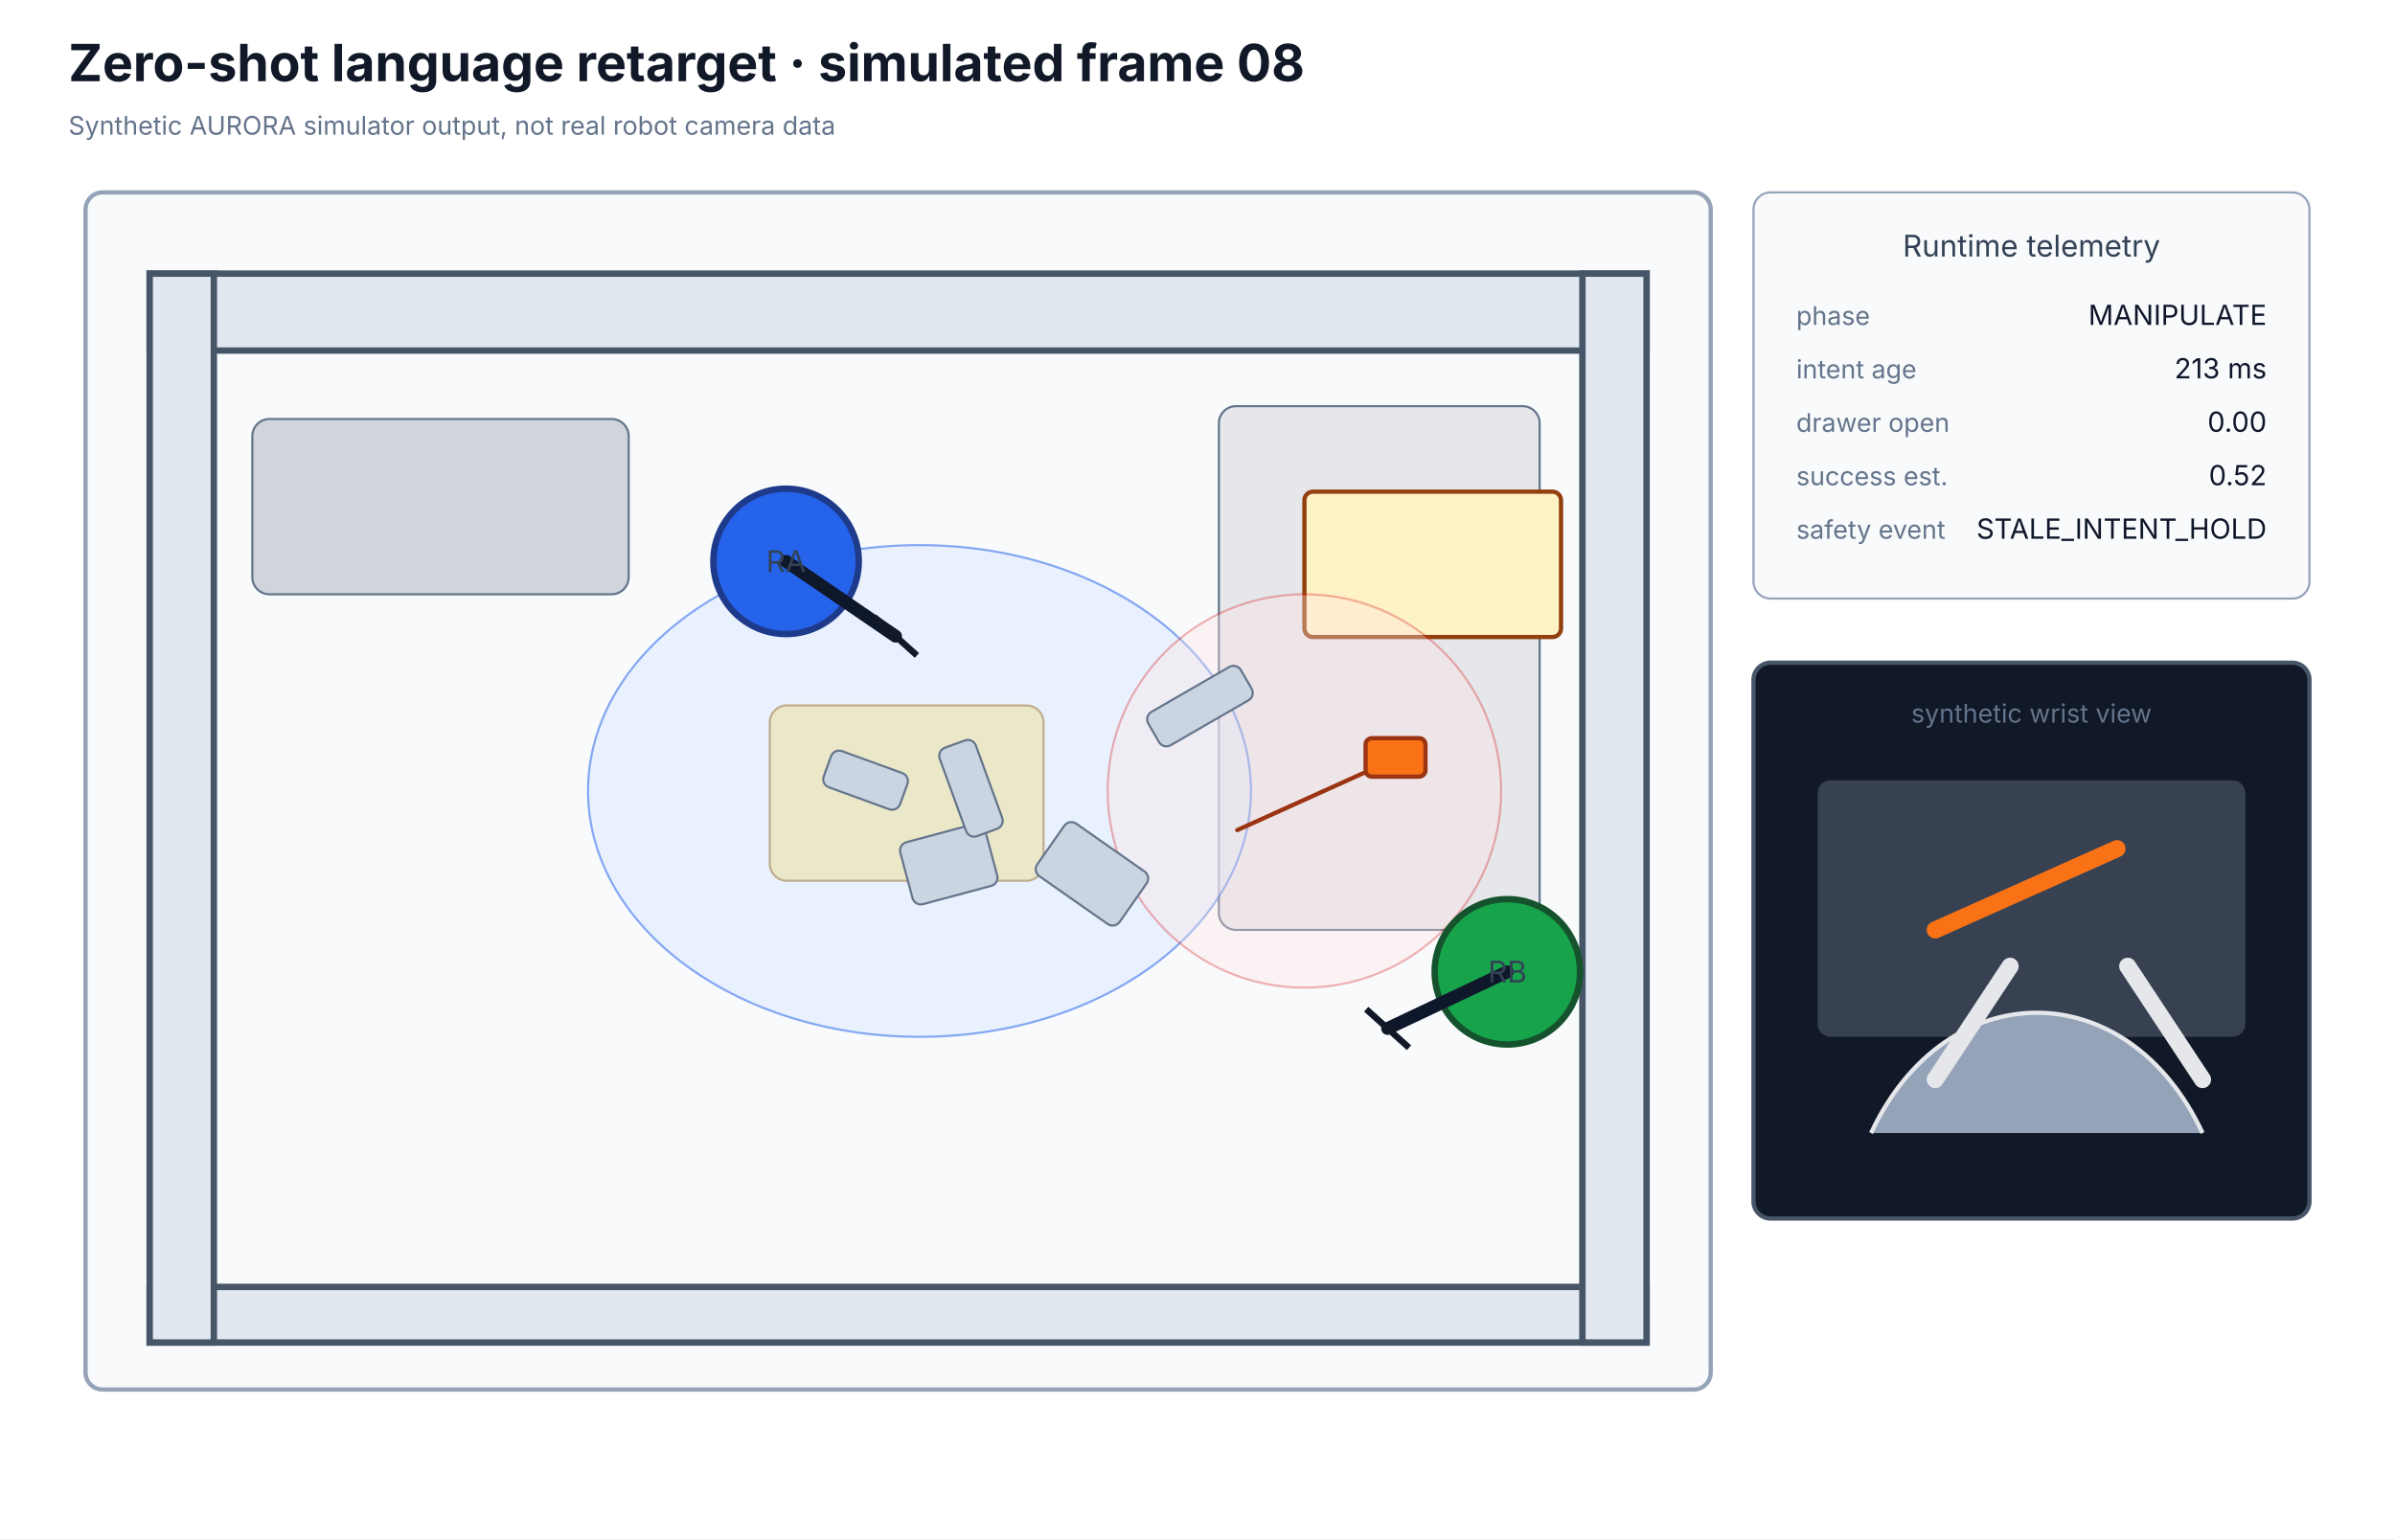
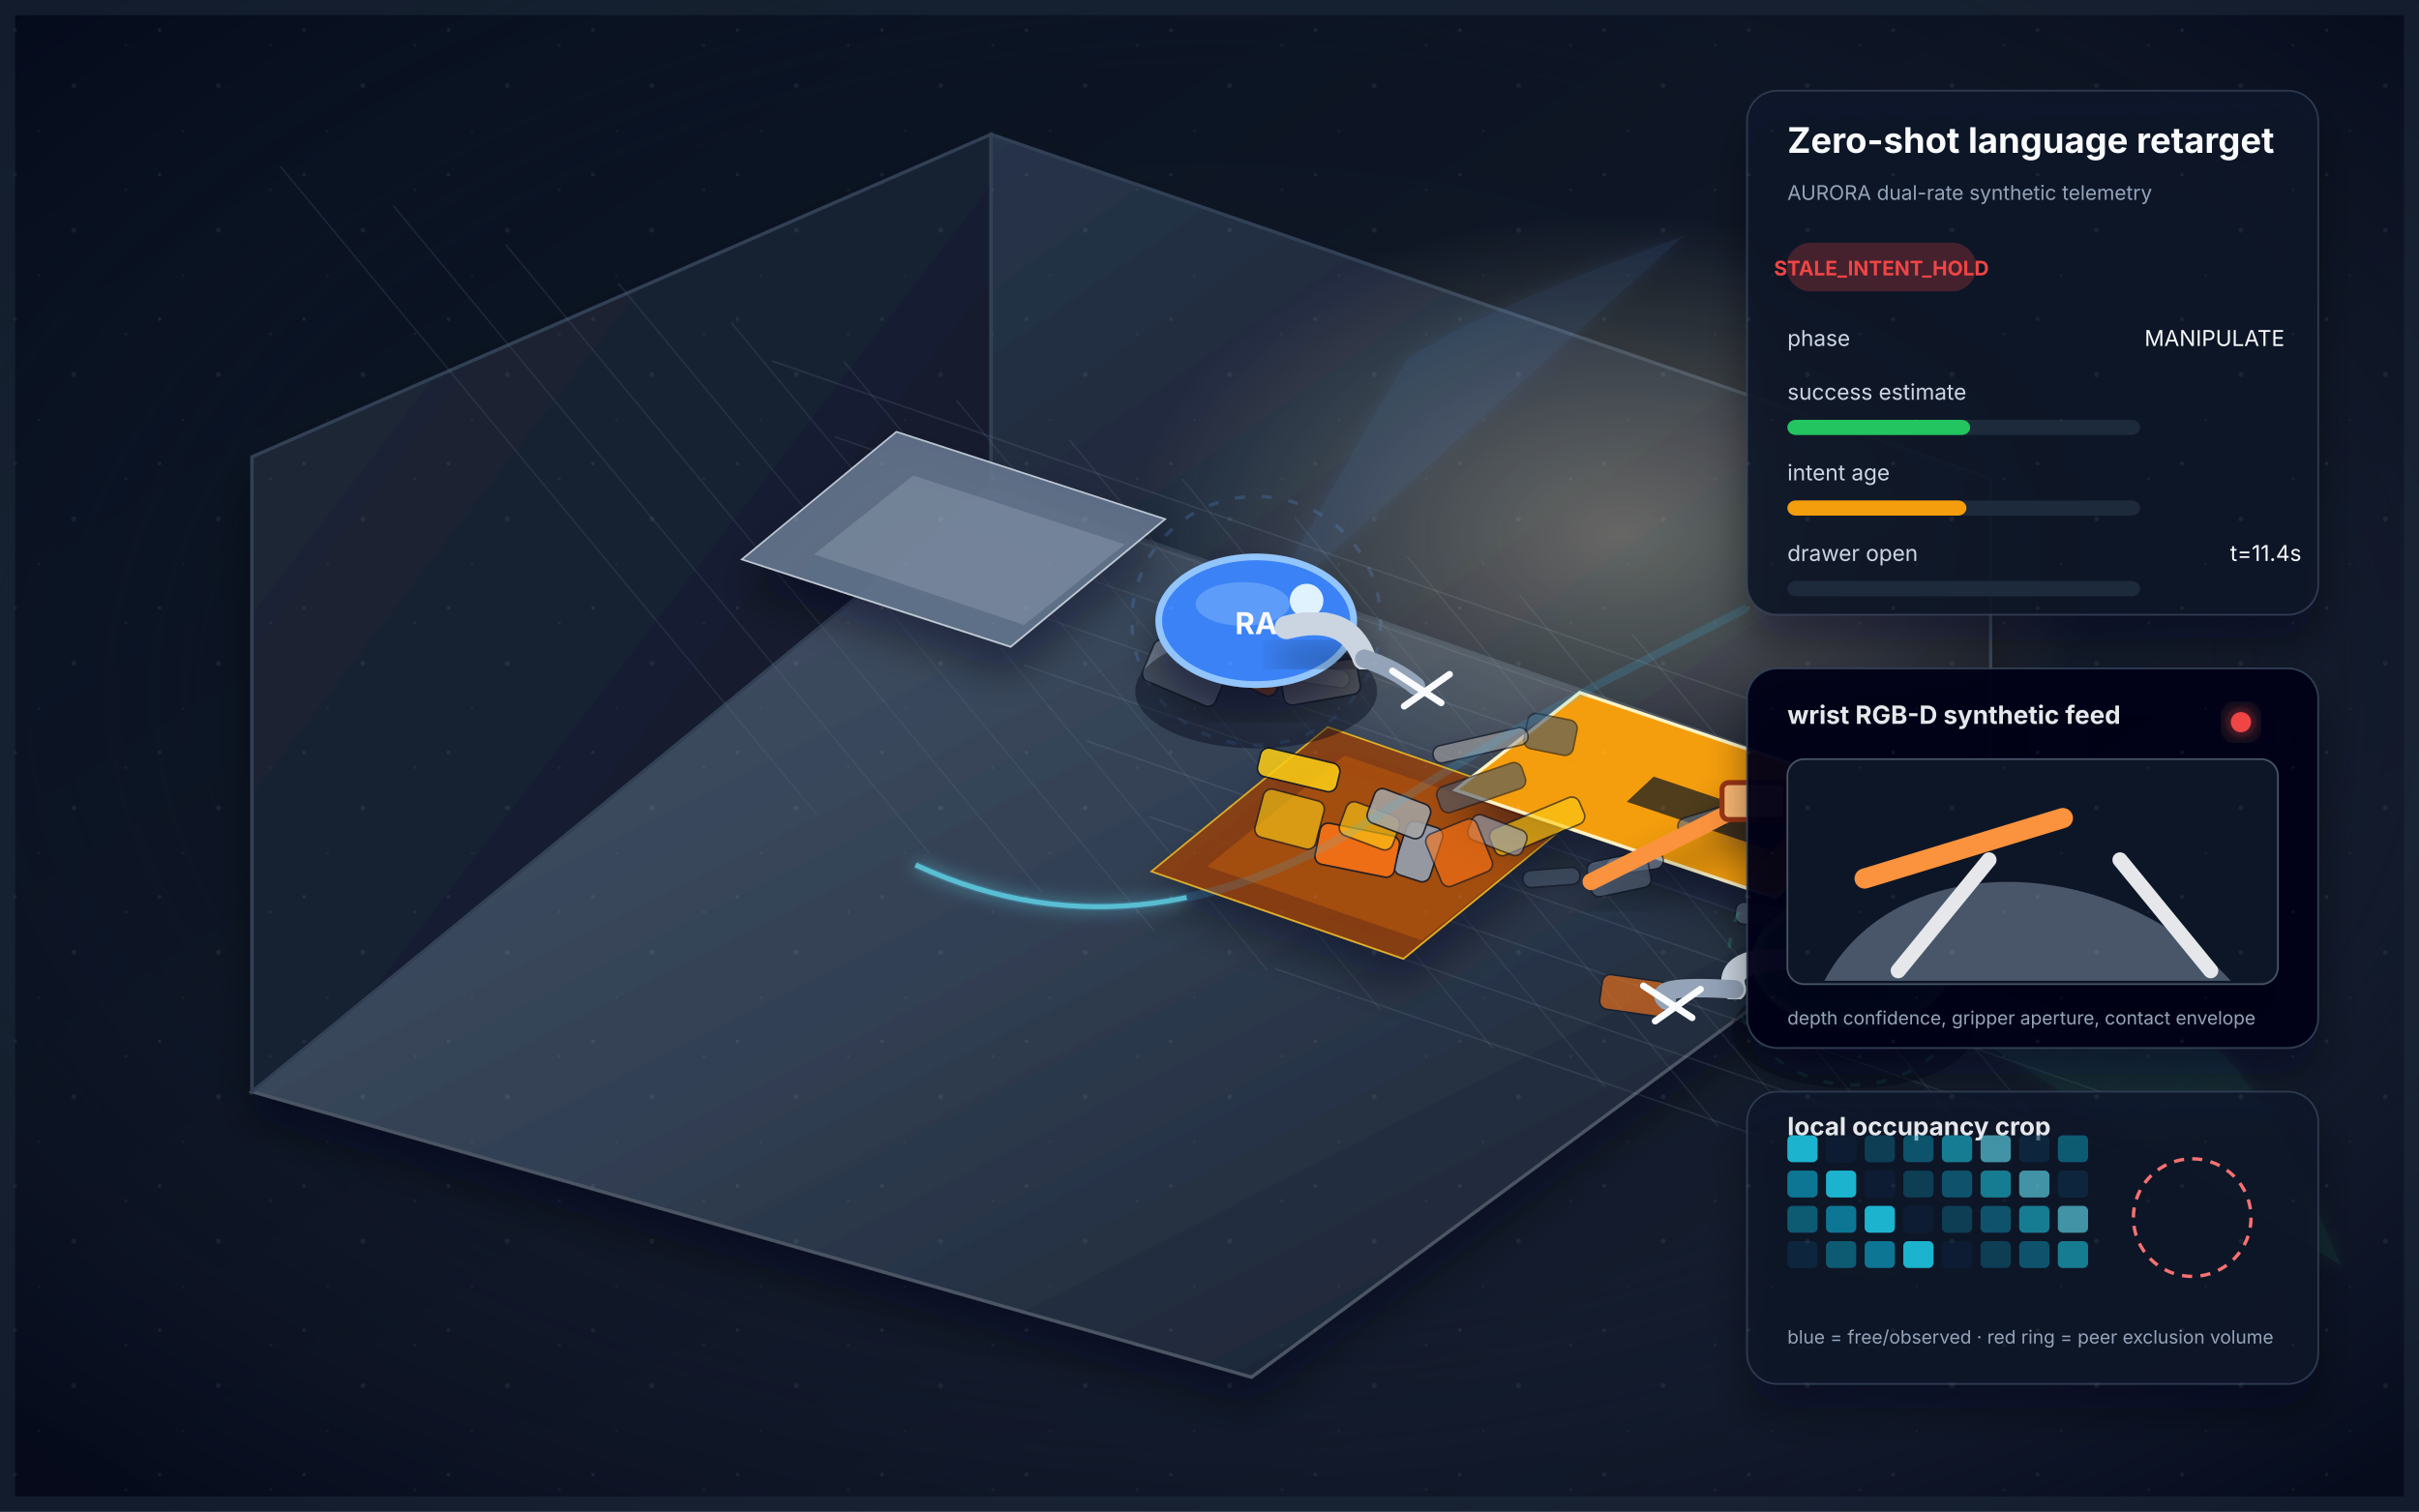
- <svg xmlns="http://www.w3.org/2000/svg" width="1120" height="720" viewBox="0 0 1120 720">
-   <style>text{font-family:Inter,Arial,sans-serif}.title{font-size:24px;font-weight:700;fill:#111827}.label{font-size:14px;fill:#334155}.small{font-size:12px;fill:#64748b}.hud{font-size:13px;fill:#0f172a}.wall{fill:#e2e8f0;stroke:#475569;stroke-width:3}.floor{fill:#f8fafc}.zone{fill:#dbeafe;stroke:#2563eb;stroke-width:1;opacity:.55}.danger{fill:#fee2e2;stroke:#dc2626;stroke-width:1}.drawer{fill:#fef3c7;stroke:#92400e;stroke-width:2}.clutter{fill:#cbd5e1;stroke:#64748b;stroke-width:1}.tool{fill:#f97316;stroke:#9a3412;stroke-width:2}.robotA{fill:#2563eb;stroke:#1e3a8a;stroke-width:3}.robotB{fill:#16a34a;stroke:#14532d;stroke-width:3}.arm{stroke:#0f172a;stroke-width:6;stroke-linecap:round}.grip{stroke:#111827;stroke-width:3}</style>
-   <rect width="100%" height="100%" fill="#ffffff" />
-   <text x="32.0" y="38.0" class="title" text-anchor="start">Zero-shot language retarget · simulated frame 08</text>
-   <text x="32.0" y="63.0" class="small" text-anchor="start">Synthetic AURORA simulator output, not real robot camera data</text>
-   <rect x="40" y="90" width="760" height="560" rx="8" class="floor" stroke="#94a3b8" stroke-width="2" />
-   <rect x="70" y="128" width="700" height="36" class="wall" />
-   <rect x="70" y="602" width="700" height="26" class="wall" />
-   <rect x="70" y="128" width="30" height="500" class="wall" />
-   <rect x="740" y="128" width="30" height="500" class="wall" />
-   <rect x="118" y="196" width="176" height="82" rx="8" fill="#d1d5db" stroke="#64748b" />
-   <rect x="570" y="190" width="150" height="245" rx="8" fill="#e5e7eb" stroke="#64748b" />
-   <rect x="610.0" y="230" width="120.0" height="68" rx="4" class="drawer" />
-   <rect x="360" y="330" width="128" height="82" rx="8" fill="#fde68a" stroke="#a16207" />
-   <ellipse cx="430" cy="370" rx="155" ry="115" class="zone" />
-   <circle cx="610" cy="370" r="92" class="danger" opacity=".35" />
-   <rect x="390" y="350" width="38" height="18" rx="4" class="clutter" transform="rotate(20 390 350)" />
-   <rect x="420" y="395" width="41" height="30" rx="4" class="clutter" transform="rotate(-15 420 395)" />
-   <rect x="455" y="345" width="44" height="18" rx="4" class="clutter" transform="rotate(70 455 345)" />
-   <rect x="500" y="383" width="47" height="30" rx="4" class="clutter" transform="rotate(35 500 383)" />
-   <rect x="535" y="335" width="50" height="18" rx="4" class="clutter" transform="rotate(-30 535 335)" />
-   <path d="M 578.6 388.3 L 651.6 355.3" class="tool" stroke-width="8" stroke-linecap="round" />
-   <rect x="638.6" y="345.3" width="28" height="18" rx="3" class="tool" />
-   <circle cx="367.6" cy="262.6" r="34" class="robotA" />
-   <line x1="367.6" y1="262.6" x2="418.8" y2="297.6" class="arm" />
-   <line x1="408.8" y1="288.6" x2="428.8" y2="306.6" class="grip" />
-   <text x="367.6" y="267.6" class="label" text-anchor="middle">RA</text>
-   <circle cx="704.9" cy="454.6" r="34" class="robotB" />
-   <line x1="704.9" y1="454.6" x2="648.9" y2="481.1" class="arm" />
-   <line x1="638.9" y1="472.1" x2="658.9" y2="490.1" class="grip" />
-   <text x="704.9" y="459.6" class="label" text-anchor="middle">RB</text>
-   <rect x="820" y="90" width="260" height="190" rx="8" fill="#f8fafc" stroke="#94a3b8" />
-   <text x="950.0" y="120.0" class="label" text-anchor="middle">Runtime telemetry</text>
-   <text x="840.0" y="152.0" class="small" text-anchor="start">phase</text>
-   <text x="1060.0" y="152.0" class="hud" text-anchor="end">MANIPULATE</text>
-   <text x="840.0" y="177.0" class="small" text-anchor="start">intent age</text>
-   <text x="1060.0" y="177.0" class="hud" text-anchor="end">213 ms</text>
-   <text x="840.0" y="202.0" class="small" text-anchor="start">drawer open</text>
-   <text x="1060.0" y="202.0" class="hud" text-anchor="end">0.00</text>
-   <text x="840.0" y="227.0" class="small" text-anchor="start">success est.</text>
-   <text x="1060.0" y="227.0" class="hud" text-anchor="end">0.52</text>
-   <text x="840.0" y="252.0" class="small" text-anchor="start">safety event</text>
-   <text x="1060.0" y="252.0" class="hud" text-anchor="end">STALE_INTENT_HOLD</text>
-   <rect x="820" y="310" width="260" height="260" rx="8" fill="#111827" stroke="#475569" stroke-width="2" />
-   <text x="950.0" y="338.0" class="small" text-anchor="middle">synthetic wrist view</text>
-   <rect x="850" y="365" width="200" height="120" rx="6" fill="#374151" />
-   <path d="M 875 530 C 910 455, 995 455, 1030 530" fill="#94a3b8" stroke="#e5e7eb" stroke-width="2" />
-   <line x1="905" y1="505" x2="940" y2="452" stroke="#e5e7eb" stroke-width="8" stroke-linecap="round" />
-   <line x1="995" y1="452" x2="1030" y2="505" stroke="#e5e7eb" stroke-width="8" stroke-linecap="round" />
-   <path d="M 905 435 L 990 397" stroke="#f97316" stroke-width="8" stroke-linecap="round" />
+ <svg xmlns="http://www.w3.org/2000/svg" width="1440" height="900" viewBox="0 0 1440 900">
+   <defs>
+     <linearGradient id="bg" x1="0" y1="0" x2="1" y2="1">
+       <stop offset="0" stop-color="#07111f" />
+       <stop offset="0.55" stop-color="#111827" />
+       <stop offset="1" stop-color="#172033" />
+     </linearGradient>
+     <radialGradient id="vignette" cx="50%" cy="46%" r="70%">
+       <stop offset="0" stop-color="#ffffff" stop-opacity="0.07" />
+       <stop offset="0.58" stop-color="#0f172a" stop-opacity="0" />
+       <stop offset="1" stop-color="#020617" stop-opacity="0.82" />
+     </radialGradient>
+     <linearGradient id="floorGrad" x1="0" y1="0" x2="1" y2="1">
+       <stop offset="0" stop-color="#475569" />
+       <stop offset="0.45" stop-color="#334155" />
+       <stop offset="1" stop-color="#111827" />
+     </linearGradient>
+     <linearGradient id="wallLeft" x1="0" y1="0" x2="1" y2="1">
+       <stop offset="0" stop-color="#1f2937" />
+       <stop offset="1" stop-color="#0f172a" />
+     </linearGradient>
+     <linearGradient id="wallRight" x1="0" y1="0" x2="1" y2="1">
+       <stop offset="0" stop-color="#273449" />
+       <stop offset="1" stop-color="#111827" />
+     </linearGradient>
+     <radialGradient id="lamp" cx="50%" cy="50%" r="50%">
+       <stop offset="0" stop-color="#fef3c7" stop-opacity="0.60" />
+       <stop offset="1" stop-color="#fef3c7" stop-opacity="0" />
+     </radialGradient>
+     <pattern id="dust" width="86" height="86" patternUnits="userSpaceOnUse">
+       <circle cx="9" cy="18" r="1.1" fill="#e5e7eb" opacity="0.22" />
+       <circle cx="44" cy="51" r="1.5" fill="#f8fafc" opacity="0.18" />
+       <circle cx="75" cy="27" r="0.9" fill="#cbd5e1" opacity="0.18" />
+       <circle cx="23" cy="78" r="0.7" fill="#fef3c7" opacity="0.16" />
+     </pattern>
+     <filter id="softShadow" x="-30%" y="-30%" width="160%" height="160%">
+       <feDropShadow dx="0" dy="16" stdDeviation="12" flood-color="#020617" flood-opacity="0.45" />
+     </filter>
+     <filter id="glow" x="-50%" y="-50%" width="200%" height="200%">
+       <feGaussianBlur stdDeviation="5" result="coloredBlur" />
+       <feMerge>
+         <feMergeNode in="coloredBlur" />
+         <feMergeNode in="SourceGraphic" />
+       </feMerge>
+     </filter>
+   </defs>
+   <rect width="1440" height="900" fill="url(#bg)" />
+   <rect width="1440" height="900" fill="url(#vignette)" opacity="0.95" />
+   <g filter="url(#softShadow)">
+     <path d="M150 650 L590 290 L1185 495 L745 820 Z" fill="url(#floorGrad)" stroke="#4b5563" stroke-width="2" />
+     <path d="M150 650 L150 272 L590 80 L590 290 Z" fill="url(#wallLeft)" stroke="#334155" stroke-width="2" />
+     <path d="M590 80 L1185 285 L1185 495 L590 290 Z" fill="url(#wallRight)" stroke="#334155" stroke-width="2" />
+   </g>
+   <line x1="166.9" y1="99.1" x2="486.1" y2="484.8" stroke="#64748b" stroke-width="1" opacity="0.18" />
+   <line x1="234.0" y1="122.3" x2="553.2" y2="508.0" stroke="#64748b" stroke-width="1" opacity="0.18" />
+   <line x1="301.0" y1="145.6" x2="620.2" y2="531.3" stroke="#64748b" stroke-width="1" opacity="0.18" />
+   <line x1="368.1" y1="168.8" x2="687.3" y2="554.5" stroke="#64748b" stroke-width="1" opacity="0.18" />
+   <line x1="435.2" y1="192.0" x2="754.4" y2="577.7" stroke="#64748b" stroke-width="1" opacity="0.18" />
+   <line x1="502.3" y1="215.2" x2="821.5" y2="600.9" stroke="#64748b" stroke-width="1" opacity="0.18" />
+   <line x1="569.4" y1="238.4" x2="888.6" y2="624.1" stroke="#64748b" stroke-width="1" opacity="0.18" />
+   <line x1="636.4" y1="261.7" x2="955.6" y2="647.4" stroke="#64748b" stroke-width="1" opacity="0.18" />
+   <line x1="703.5" y1="284.9" x2="1022.7" y2="670.6" stroke="#64748b" stroke-width="1" opacity="0.18" />
+   <line x1="770.6" y1="308.1" x2="1089.8" y2="693.8" stroke="#64748b" stroke-width="1" opacity="0.18" />
+   <line x1="837.7" y1="331.3" x2="1156.9" y2="717.0" stroke="#64748b" stroke-width="1" opacity="0.18" />
+   <line x1="904.8" y1="354.5" x2="1224.0" y2="740.2" stroke="#64748b" stroke-width="1" opacity="0.18" />
+   <line x1="971.8" y1="377.8" x2="1291.0" y2="763.5" stroke="#64748b" stroke-width="1" opacity="0.18" />
+   <line x1="459.8" y1="215.0" x2="1068.2" y2="425.6" stroke="#94a3b8" stroke-width="1" opacity="0.14" />
+   <line x1="497.2" y1="260.2" x2="1105.6" y2="470.8" stroke="#94a3b8" stroke-width="1" opacity="0.14" />
+   <line x1="534.7" y1="305.5" x2="1143.1" y2="516.1" stroke="#94a3b8" stroke-width="1" opacity="0.14" />
+   <line x1="572.1" y1="350.7" x2="1180.5" y2="561.3" stroke="#94a3b8" stroke-width="1" opacity="0.14" />
+   <line x1="609.6" y1="396.0" x2="1218.0" y2="606.6" stroke="#94a3b8" stroke-width="1" opacity="0.14" />
+   <line x1="647.0" y1="441.2" x2="1255.4" y2="651.8" stroke="#94a3b8" stroke-width="1" opacity="0.14" />
+   <line x1="684.4" y1="486.4" x2="1292.8" y2="697.0" stroke="#94a3b8" stroke-width="1" opacity="0.14" />
+   <line x1="721.9" y1="531.7" x2="1330.3" y2="742.3" stroke="#94a3b8" stroke-width="1" opacity="0.14" />
+   <line x1="759.3" y1="576.9" x2="1367.7" y2="787.5" stroke="#94a3b8" stroke-width="1" opacity="0.14" />
+   <ellipse cx="965" cy="318" rx="290" ry="190" fill="url(#lamp)" opacity="0.55" />
+   <g filter="url(#softShadow)">
+     <path d="M533.6 257.1 l160 52 l-92 76 l-160 -52z" fill="#64748b" stroke="#cbd5e1" opacity="0.92" />
+     <path d="M543.6 283.1 l126 41 l-60 48 l-125 -42z" fill="#94a3b8" opacity="0.35" />
+   </g>
+   <g filter="url(#softShadow)">
+     <path d="M790.4 432.9 l150 52 l-105 86 l-150 -52z" fill="#92400e" stroke="#fbbf24" opacity="0.86" />
+     <path d="M800.4 449.9 l128 44 l-82 66 l-128 -44z" fill="#b45309" opacity="0.65" />
+   </g>
+   <g filter="url(#softShadow)">
+     <path d="M940.4 412.4 l190 64 l-74 58 l-190 -64z" fill="#f59e0b" stroke="#fef3c7" stroke-width="2" />
+     <path d="M984.4 462.4 l86 29 l-16 15 l-86 -29z" fill="#111827" opacity="0.72" />
+     <circle cx="1053.4" cy="481.4" r="8" fill="#fef3c7" />
+   </g>
+   <rect x="838.9" y="487.5" width="22.4" height="33.6" rx="5" fill="#94a3b8" stroke="#111827" opacity="0.86" transform="rotate(18.0 838.9 487.5)" />
+   <rect x="997.6" y="488.5" width="30.4" height="11.3" rx="5" fill="#64748b" stroke="#111827" opacity="0.62" transform="rotate(-17.1 997.6 488.5)" />
+   <rect x="753.3" y="468.7" width="37.4" height="29.6" rx="5" fill="#facc15" stroke="#111827" opacity="0.62" transform="rotate(14.6 753.3 468.7)" />
+   <rect x="767.9" y="394.4" width="36.6" height="10.7" rx="5" fill="#a3a3a3" stroke="#111827" opacity="0.62" transform="rotate(8.3 767.9 394.4)" />
+   <rect x="712.4" y="372.5" width="59.3" height="20.5" rx="5" fill="#f97316" stroke="#111827" opacity="0.62" transform="rotate(25.0 712.4 372.5)" />
+   <rect x="1061.7" y="571.2" width="32.5" height="13.5" rx="5" fill="#475569" stroke="#111827" opacity="0.86" transform="rotate(-14.2 1061.7 571.2)" />
+   <rect x="955.2" y="511.4" width="34.5" height="10.4" rx="5" fill="#94a3b8" stroke="#111827" opacity="0.62" transform="rotate(-8.3 955.2 511.4)" />
+   <rect x="765.0" y="378.7" width="32.5" height="17.1" rx="5" fill="#64748b" stroke="#111827" opacity="0.62" transform="rotate(-4.7 765.0 378.7)" />
+   <rect x="885.1" y="495.3" width="57.7" height="17.1" rx="5" fill="#facc15" stroke="#111827" opacity="0.62" transform="rotate(-22.7 885.1 495.3)" />
+   <rect x="761.4" y="399.6" width="46.2" height="21.4" rx="5" fill="#a3a3a3" stroke="#111827" opacity="0.62" transform="rotate(-10.0 761.4 399.6)" />
+   <rect x="786.8" y="489.2" width="48.2" height="25.0" rx="5" fill="#f97316" stroke="#111827" opacity="0.86" transform="rotate(11.4 786.8 489.2)" />
+   <rect x="910.4" y="423.9" width="29.9" height="21.3" rx="5" fill="#475569" stroke="#111827" opacity="0.62" transform="rotate(11.3 910.4 423.9)" />
+   <rect x="877.9" y="483.6" width="34.9" height="15.9" rx="5" fill="#94a3b8" stroke="#111827" opacity="0.62" transform="rotate(20.9 877.9 483.6)" />
+   <rect x="1033.7" y="536.7" width="41.6" height="13.1" rx="5" fill="#64748b" stroke="#111827" opacity="0.62" transform="rotate(5.7 1033.7 536.7)" />
+   <rect x="803.2" y="475.9" width="33.7" height="21.2" rx="5" fill="#facc15" stroke="#111827" opacity="0.62" transform="rotate(20.5 803.2 475.9)" />
+   <rect x="820.0" y="468.1" width="35.4" height="21.7" rx="5" fill="#a3a3a3" stroke="#111827" opacity="0.86" transform="rotate(20.6 820.0 468.1)" />
+   <rect x="954.5" y="579.6" width="39.1" height="20.9" rx="5" fill="#f97316" stroke="#111827" opacity="0.62" transform="rotate(8.1 954.5 579.6)" />
+   <rect x="906.1" y="518.6" width="34.2" height="10.3" rx="5" fill="#475569" stroke="#111827" opacity="0.62" transform="rotate(-4.3 906.1 518.6)" />
+   <rect x="688.8" y="379.3" width="47.1" height="26.6" rx="5" fill="#94a3b8" stroke="#111827" opacity="0.62" transform="rotate(23.0 688.8 379.3)" />
+   <rect x="943.8" y="514.0" width="36.5" height="21.4" rx="5" fill="#64748b" stroke="#111827" opacity="0.62" transform="rotate(-11.9 943.8 514.0)" />
+   <rect x="751.5" y="444.3" width="48.5" height="17.4" rx="5" fill="#facc15" stroke="#111827" opacity="0.86" transform="rotate(13.4 751.5 444.3)" />
+   <rect x="852.0" y="445.1" width="57.8" height="10.5" rx="5" fill="#a3a3a3" stroke="#111827" opacity="0.62" transform="rotate(-12.9 852.0 445.1)" />
+   <rect x="847.2" y="498.3" width="32.6" height="33.6" rx="5" fill="#f97316" stroke="#111827" opacity="0.62" transform="rotate(-22.1 847.2 498.3)" />
+   <rect x="853.9" y="470.0" width="53.3" height="16.1" rx="5" fill="#475569" stroke="#111827" opacity="0.62" transform="rotate(-18.9 853.9 470.0)" />
+   <path d="M747.8 369.6 l90.0 -155.9 q46 -30 164.4 -73.2 z" fill="#60a5fa" opacity="0.10" filter="url(#glow)" />
+   <circle cx="747.8" cy="369.6" r="74" fill="none" stroke="#60a5fa" stroke-width="2" opacity="0.20" stroke-dasharray="6 10" />
+   <path d="M1103.0 572.0 l174.7 43.5 q46 -30 115.7 137.9 z" fill="#34d399" opacity="0.10" filter="url(#glow)" />
+   <circle cx="1103.0" cy="572.0" r="74" fill="none" stroke="#34d399" stroke-width="2" opacity="0.20" stroke-dasharray="6 10" />
+   <g filter="url(#softShadow)">
+     <path d="M947.1 525.0 L1039.1 479.0" stroke="#fb923c" stroke-width="10" stroke-linecap="round" />
+     <rect x="1025.1" y="466.0" width="38" height="22" rx="4" fill="#fdba74" stroke="#9a3412" stroke-width="3" />
+   </g>
+   <ellipse cx="747.8" cy="411.6" rx="72" ry="34" fill="#020617" opacity="0.42" />
+   <g filter="url(#softShadow)">
+     <ellipse cx="747.8" cy="369.6" rx="58" ry="38" fill="#3b82f6" stroke="#93c5fd" stroke-width="4" />
+     <ellipse cx="739.8" cy="359.6" rx="28" ry="13" fill="#93c5fd" opacity="0.38" />
+     <circle cx="777.8" cy="357.6" r="10" fill="#e0f2fe" />
+     <text x="747.8" y="377.6" font-family="Inter,Arial,sans-serif" font-size="18" font-weight="700" text-anchor="middle" fill="#f8fafc">RA</text>
+   </g>
+   <path d="M765.8 373.6 Q802.2 364.2 812.2 392.2" stroke="#cbd5e1" stroke-width="14" stroke-linecap="round" fill="none" filter="url(#softShadow)" />
+   <path d="M812.2 392.2 Q830.9 398.5 842.9 408.5" stroke="#94a3b8" stroke-width="11" stroke-linecap="round" fill="none" />
+   <path d="M828.9 399.5 L857.9 418.5 M835.9 420.5 L862.9 401.5" stroke="#f8fafc" stroke-width="4" stroke-linecap="round" />
+   <ellipse cx="1103.0" cy="614.0" rx="72" ry="34" fill="#020617" opacity="0.42" />
+   <g filter="url(#softShadow)">
+     <ellipse cx="1103.0" cy="572.0" rx="58" ry="38" fill="#22c55e" stroke="#86efac" stroke-width="4" />
+     <ellipse cx="1095.0" cy="562.0" rx="28" ry="13" fill="#86efac" opacity="0.38" />
+     <circle cx="1133.0" cy="560.0" r="10" fill="#e0f2fe" />
+     <text x="1103.0" y="580.0" font-family="Inter,Arial,sans-serif" font-size="18" font-weight="700" text-anchor="middle" fill="#f8fafc">RB</text>
+   </g>
+   <path d="M1121.0 576.0 Q1022.5 561.1 1032.5 589.1" stroke="#cbd5e1" stroke-width="14" stroke-linecap="round" fill="none" filter="url(#softShadow)" />
+   <path d="M1032.5 589.1 Q980.3 586.0 992.3 596.0" stroke="#94a3b8" stroke-width="11" stroke-linecap="round" fill="none" />
+   <path d="M978.3 587.0 L1007.3 606.0 M985.3 608.0 L1012.3 589.0" stroke="#f8fafc" stroke-width="4" stroke-linecap="round" />
+   <path d="M545 515 C642 560, 735 540, 818 487 C903 430, 970 398, 1040 362" fill="none" stroke="#38bdf8" stroke-width="5" opacity="0.16" />
+   <path d="M545 515 C642 560, 735 540, 818 487 C903 430, 970 398, 1040 362" fill="none" stroke="#67e8f9" stroke-width="3" opacity="0.72" stroke-dasharray="165.5 800" filter="url(#glow)" />
+   <g filter="url(#softShadow)">
+     <rect x="1040" y="54" width="340" height="312" rx="18" fill="#0f172a" opacity="0.88" stroke="#334155" />
+     <text x="1064" y="91" font-family="Inter,Arial,sans-serif" font-size="21" font-weight="700" fill="#f8fafc">Zero-shot language retarget</text>
+     <text x="1064" y="119" font-family="Inter,Arial,sans-serif" font-size="12" fill="#94a3b8">AURORA dual-rate synthetic telemetry</text>
+     <rect x="1064" y="145" width="112" height="28" rx="14" fill="#ef4444" opacity="0.23" stroke="#ef4444" />
+     <text x="1120" y="164" font-family="Inter,Arial,sans-serif" font-size="12" font-weight="700" text-anchor="middle" fill="#ef4444">STALE_INTENT_HOLD</text>
+     <text x="1064" y="206" font-family="Inter,Arial,sans-serif" font-size="13" fill="#cbd5e1">phase</text>
+     <text x="1360" y="206" font-family="Inter,Arial,sans-serif" font-size="13" text-anchor="end" fill="#f8fafc">MANIPULATE</text>
+     <text x="1064" y="238" font-family="Inter,Arial,sans-serif" font-size="13" fill="#cbd5e1">success estimate</text>
+     <rect x="1064" y="250" width="210" height="9" rx="5" fill="#1e293b" />
+     <rect x="1064" y="250" width="108.8" height="9" rx="5" fill="#22c55e" />
+     <text x="1064" y="286" font-family="Inter,Arial,sans-serif" font-size="13" fill="#cbd5e1">intent age</text>
+     <rect x="1064" y="298" width="210" height="9" rx="5" fill="#1e293b" />
+     <rect x="1064" y="298" width="106.6" height="9" rx="5" fill="#f59e0b" />
+     <text x="1064" y="334" font-family="Inter,Arial,sans-serif" font-size="13" fill="#cbd5e1">drawer open</text>
+     <rect x="1064" y="346" width="210" height="9" rx="5" fill="#1e293b" />
+     <rect x="1064" y="346" width="0.0" height="9" rx="5" fill="#38bdf8" />
+     <text x="1370" y="334" font-family="Inter,Arial,sans-serif" font-size="13" text-anchor="end" fill="#f8fafc">t=11.4s</text>
+   </g>
+   <g filter="url(#softShadow)">
+     <rect x="1040" y="398" width="340" height="226" rx="18" fill="#020617" opacity="0.94" stroke="#334155" />
+     <text x="1064" y="431" font-family="Inter,Arial,sans-serif" font-size="15" font-weight="700" fill="#e5e7eb">wrist RGB-D synthetic feed</text>
+     <rect x="1064" y="452" width="292" height="134" rx="10" fill="#111827" stroke="#475569" />
+     <path d="M1086 584 C1128 505, 1256 506, 1328 584" fill="#64748b" opacity="0.68" />
+     <line x1="1130" y1="578" x2="1184" y2="512" stroke="#e5e7eb" stroke-width="9" stroke-linecap="round" />
+     <line x1="1262" y1="512" x2="1316" y2="578" stroke="#e5e7eb" stroke-width="9" stroke-linecap="round" />
+     <path d="M1110 523.1 L1228 487.1" stroke="#fb923c" stroke-width="12" stroke-linecap="round" />
+     <circle cx="1334" cy="430" r="6" fill="#ef4444" filter="url(#glow)" />
+     <text x="1064" y="610" font-family="Inter,Arial,sans-serif" font-size="11" fill="#94a3b8">depth confidence, gripper aperture, contact envelope</text>
+   </g>
+   <g filter="url(#softShadow)">
+     <rect x="1040" y="650" width="340" height="174" rx="18" fill="#0f172a" opacity="0.88" stroke="#334155" />
+     <text x="1064" y="676" font-family="Inter,Arial,sans-serif" font-size="15" font-weight="700" fill="#e5e7eb">local occupancy crop</text>
+     <rect x="1064" y="676" width="18" height="16" rx="3" fill="#22d3ee" opacity="0.83" />
+     <rect x="1087" y="676" width="18" height="16" rx="3" fill="#082f49" opacity="0.35" />
+     <rect x="1110" y="676" width="18" height="16" rx="3" fill="#0e7490" opacity="0.41" />
+     <rect x="1133" y="676" width="18" height="16" rx="3" fill="#0891b2" opacity="0.47" />
+     <rect x="1156" y="676" width="18" height="16" rx="3" fill="#22d3ee" opacity="0.53" />
+     <rect x="1179" y="676" width="18" height="16" rx="3" fill="#67e8f9" opacity="0.59" />
+     <rect x="1202" y="676" width="18" height="16" rx="3" fill="#082f49" opacity="0.65" />
+     <rect x="1225" y="676" width="18" height="16" rx="3" fill="#0e7490" opacity="0.71" />
+     <rect x="1064" y="697" width="18" height="16" rx="3" fill="#0891b2" opacity="0.77" />
+     <rect x="1087" y="697" width="18" height="16" rx="3" fill="#22d3ee" opacity="0.83" />
+     <rect x="1110" y="697" width="18" height="16" rx="3" fill="#082f49" opacity="0.35" />
+     <rect x="1133" y="697" width="18" height="16" rx="3" fill="#0e7490" opacity="0.41" />
+     <rect x="1156" y="697" width="18" height="16" rx="3" fill="#0891b2" opacity="0.47" />
+     <rect x="1179" y="697" width="18" height="16" rx="3" fill="#22d3ee" opacity="0.53" />
+     <rect x="1202" y="697" width="18" height="16" rx="3" fill="#67e8f9" opacity="0.59" />
+     <rect x="1225" y="697" width="18" height="16" rx="3" fill="#082f49" opacity="0.65" />
+     <rect x="1064" y="718" width="18" height="16" rx="3" fill="#0e7490" opacity="0.71" />
+     <rect x="1087" y="718" width="18" height="16" rx="3" fill="#0891b2" opacity="0.77" />
+     <rect x="1110" y="718" width="18" height="16" rx="3" fill="#22d3ee" opacity="0.83" />
+     <rect x="1133" y="718" width="18" height="16" rx="3" fill="#082f49" opacity="0.35" />
+     <rect x="1156" y="718" width="18" height="16" rx="3" fill="#0e7490" opacity="0.41" />
+     <rect x="1179" y="718" width="18" height="16" rx="3" fill="#0891b2" opacity="0.47" />
+     <rect x="1202" y="718" width="18" height="16" rx="3" fill="#22d3ee" opacity="0.53" />
+     <rect x="1225" y="718" width="18" height="16" rx="3" fill="#67e8f9" opacity="0.59" />
+     <rect x="1064" y="739" width="18" height="16" rx="3" fill="#082f49" opacity="0.65" />
+     <rect x="1087" y="739" width="18" height="16" rx="3" fill="#0e7490" opacity="0.71" />
+     <rect x="1110" y="739" width="18" height="16" rx="3" fill="#0891b2" opacity="0.77" />
+     <rect x="1133" y="739" width="18" height="16" rx="3" fill="#22d3ee" opacity="0.83" />
+     <rect x="1156" y="739" width="18" height="16" rx="3" fill="#082f49" opacity="0.35" />
+     <rect x="1179" y="739" width="18" height="16" rx="3" fill="#0e7490" opacity="0.41" />
+     <rect x="1202" y="739" width="18" height="16" rx="3" fill="#0891b2" opacity="0.47" />
+     <rect x="1225" y="739" width="18" height="16" rx="3" fill="#22d3ee" opacity="0.53" />
+     <rect x="1270" y="690" width="70" height="70" rx="35" fill="none" stroke="#f87171" stroke-width="2" stroke-dasharray="6 5" />
+     <text x="1064" y="800" font-family="Inter,Arial,sans-serif" font-size="11" fill="#94a3b8">blue = free/observed · red ring = peer exclusion volume</text>
+   </g>
+   <rect x="0" y="0" width="1440" height="900" fill="url(#dust)" opacity="0.33" />
+   <rect x="0" y="0" width="1440" height="900" fill="none" stroke="#1e293b" stroke-width="18" opacity="0.55" />
</svg>
